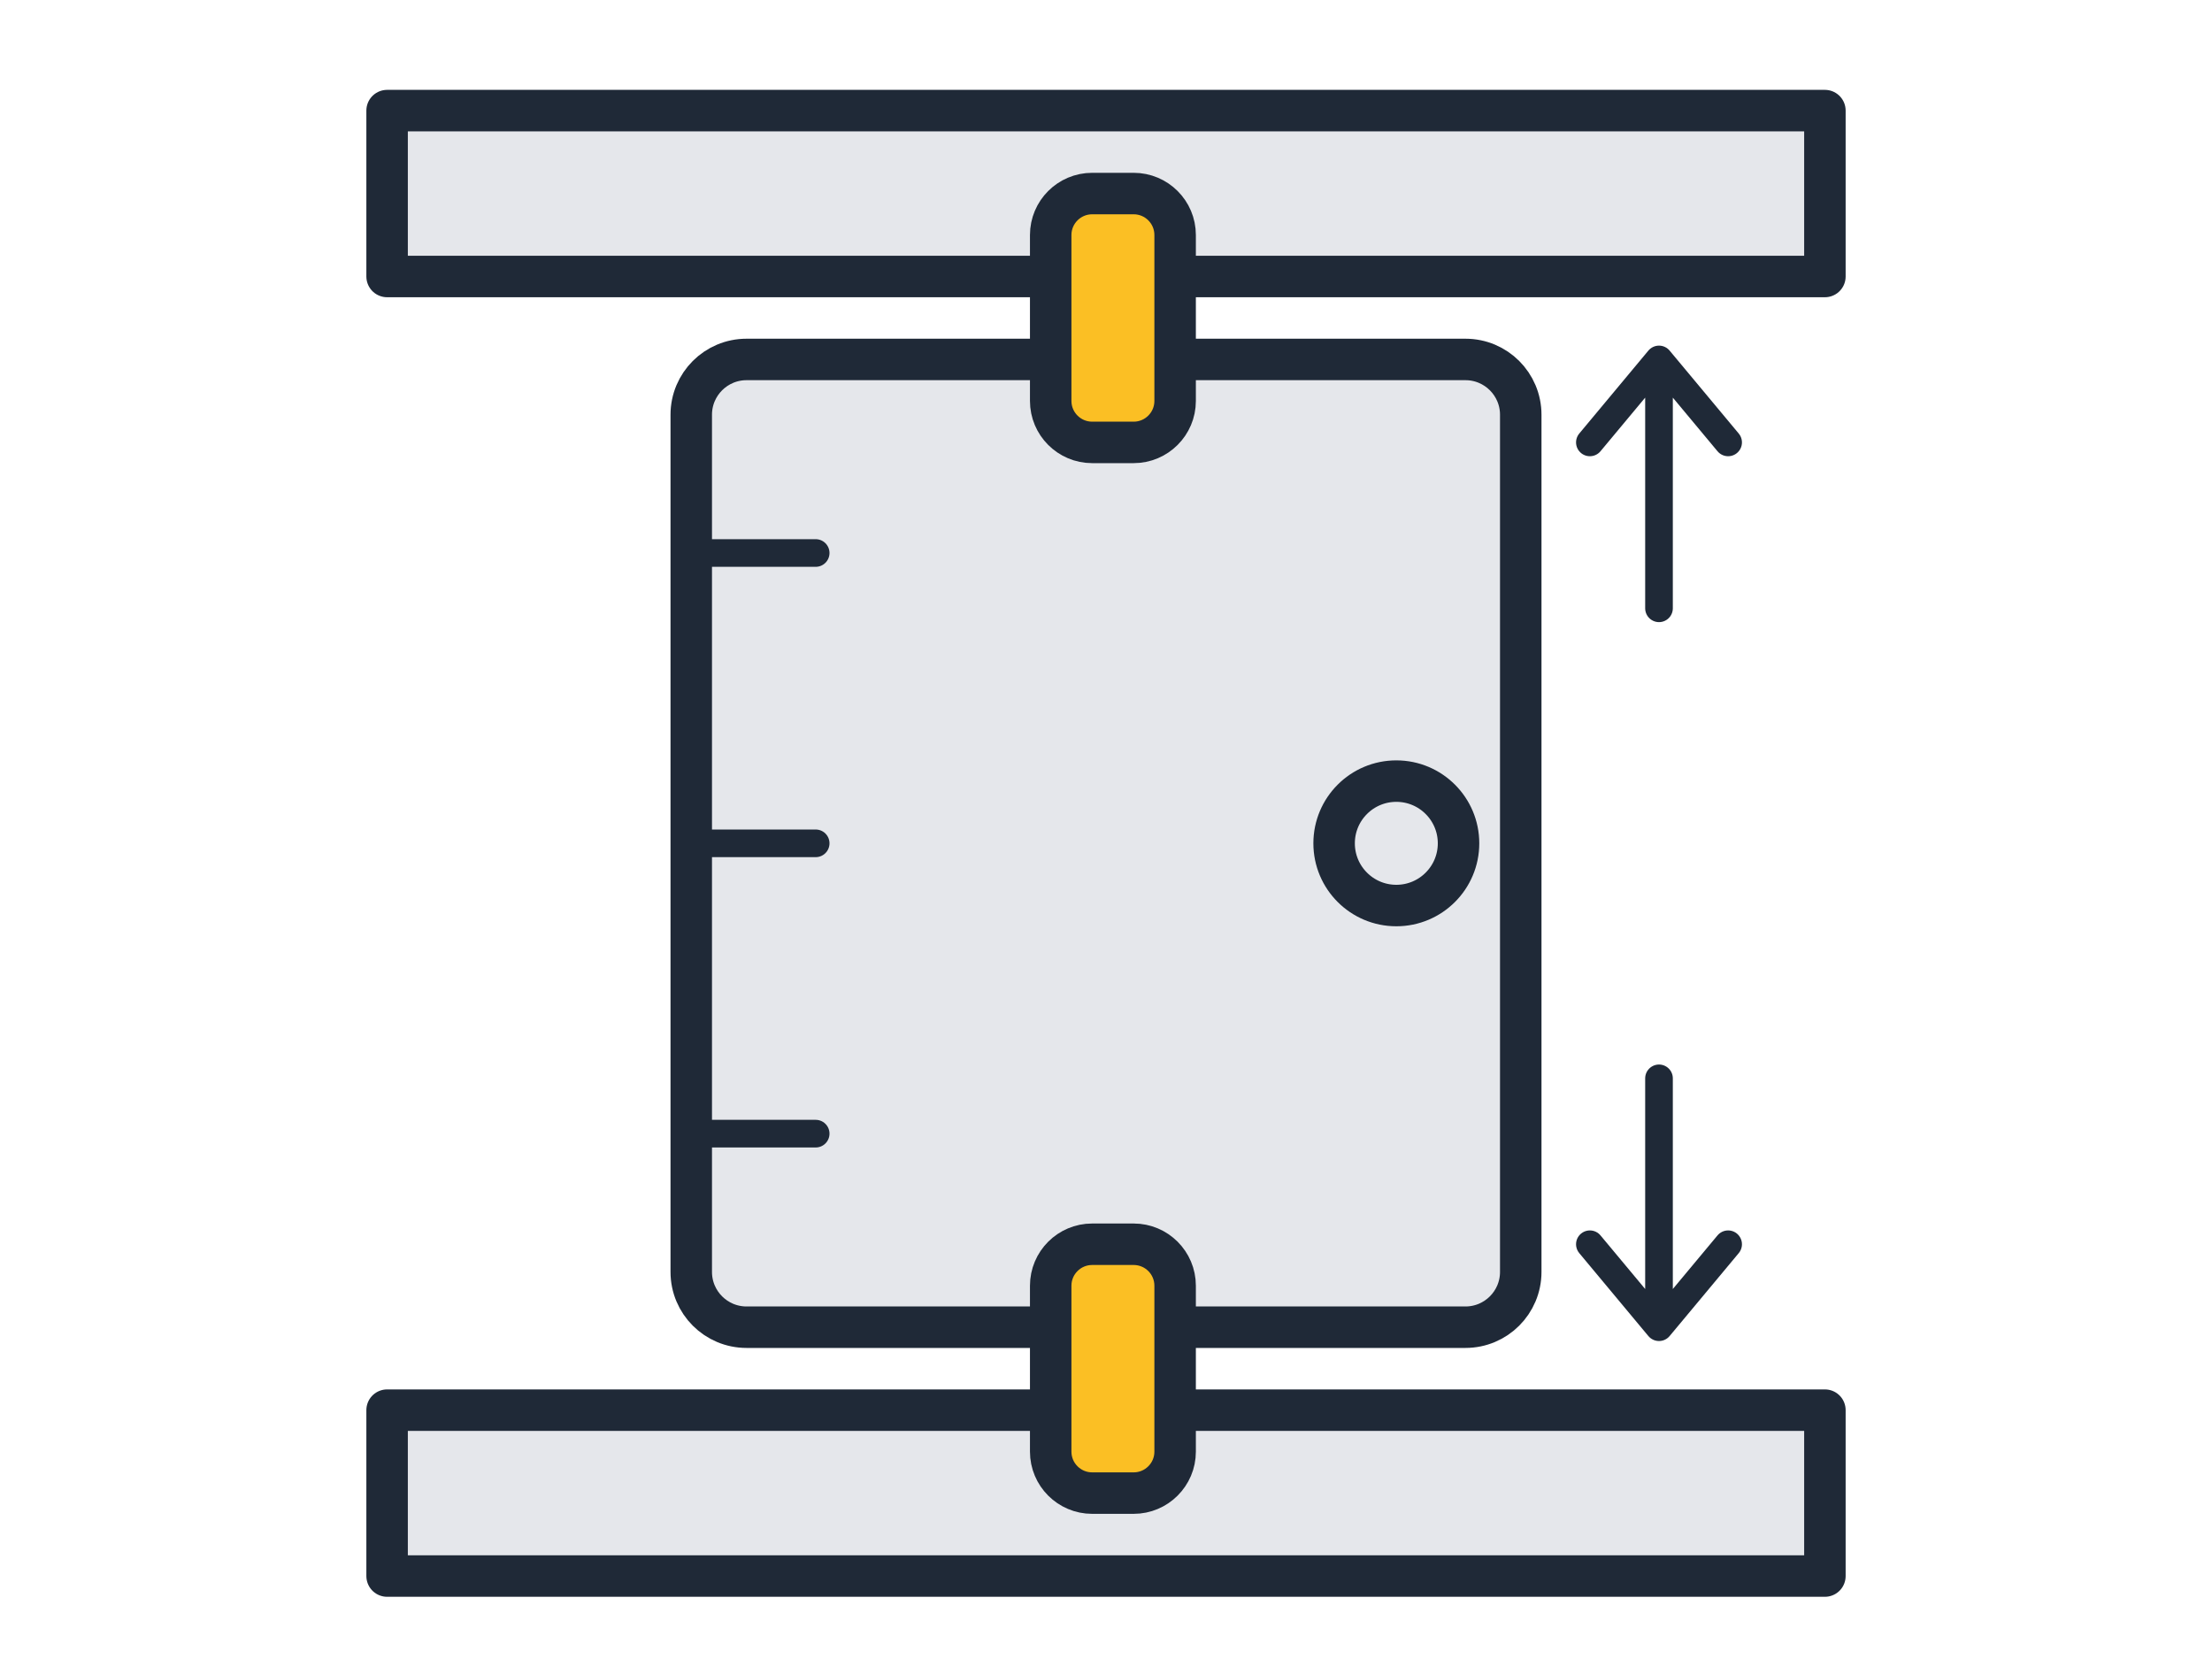
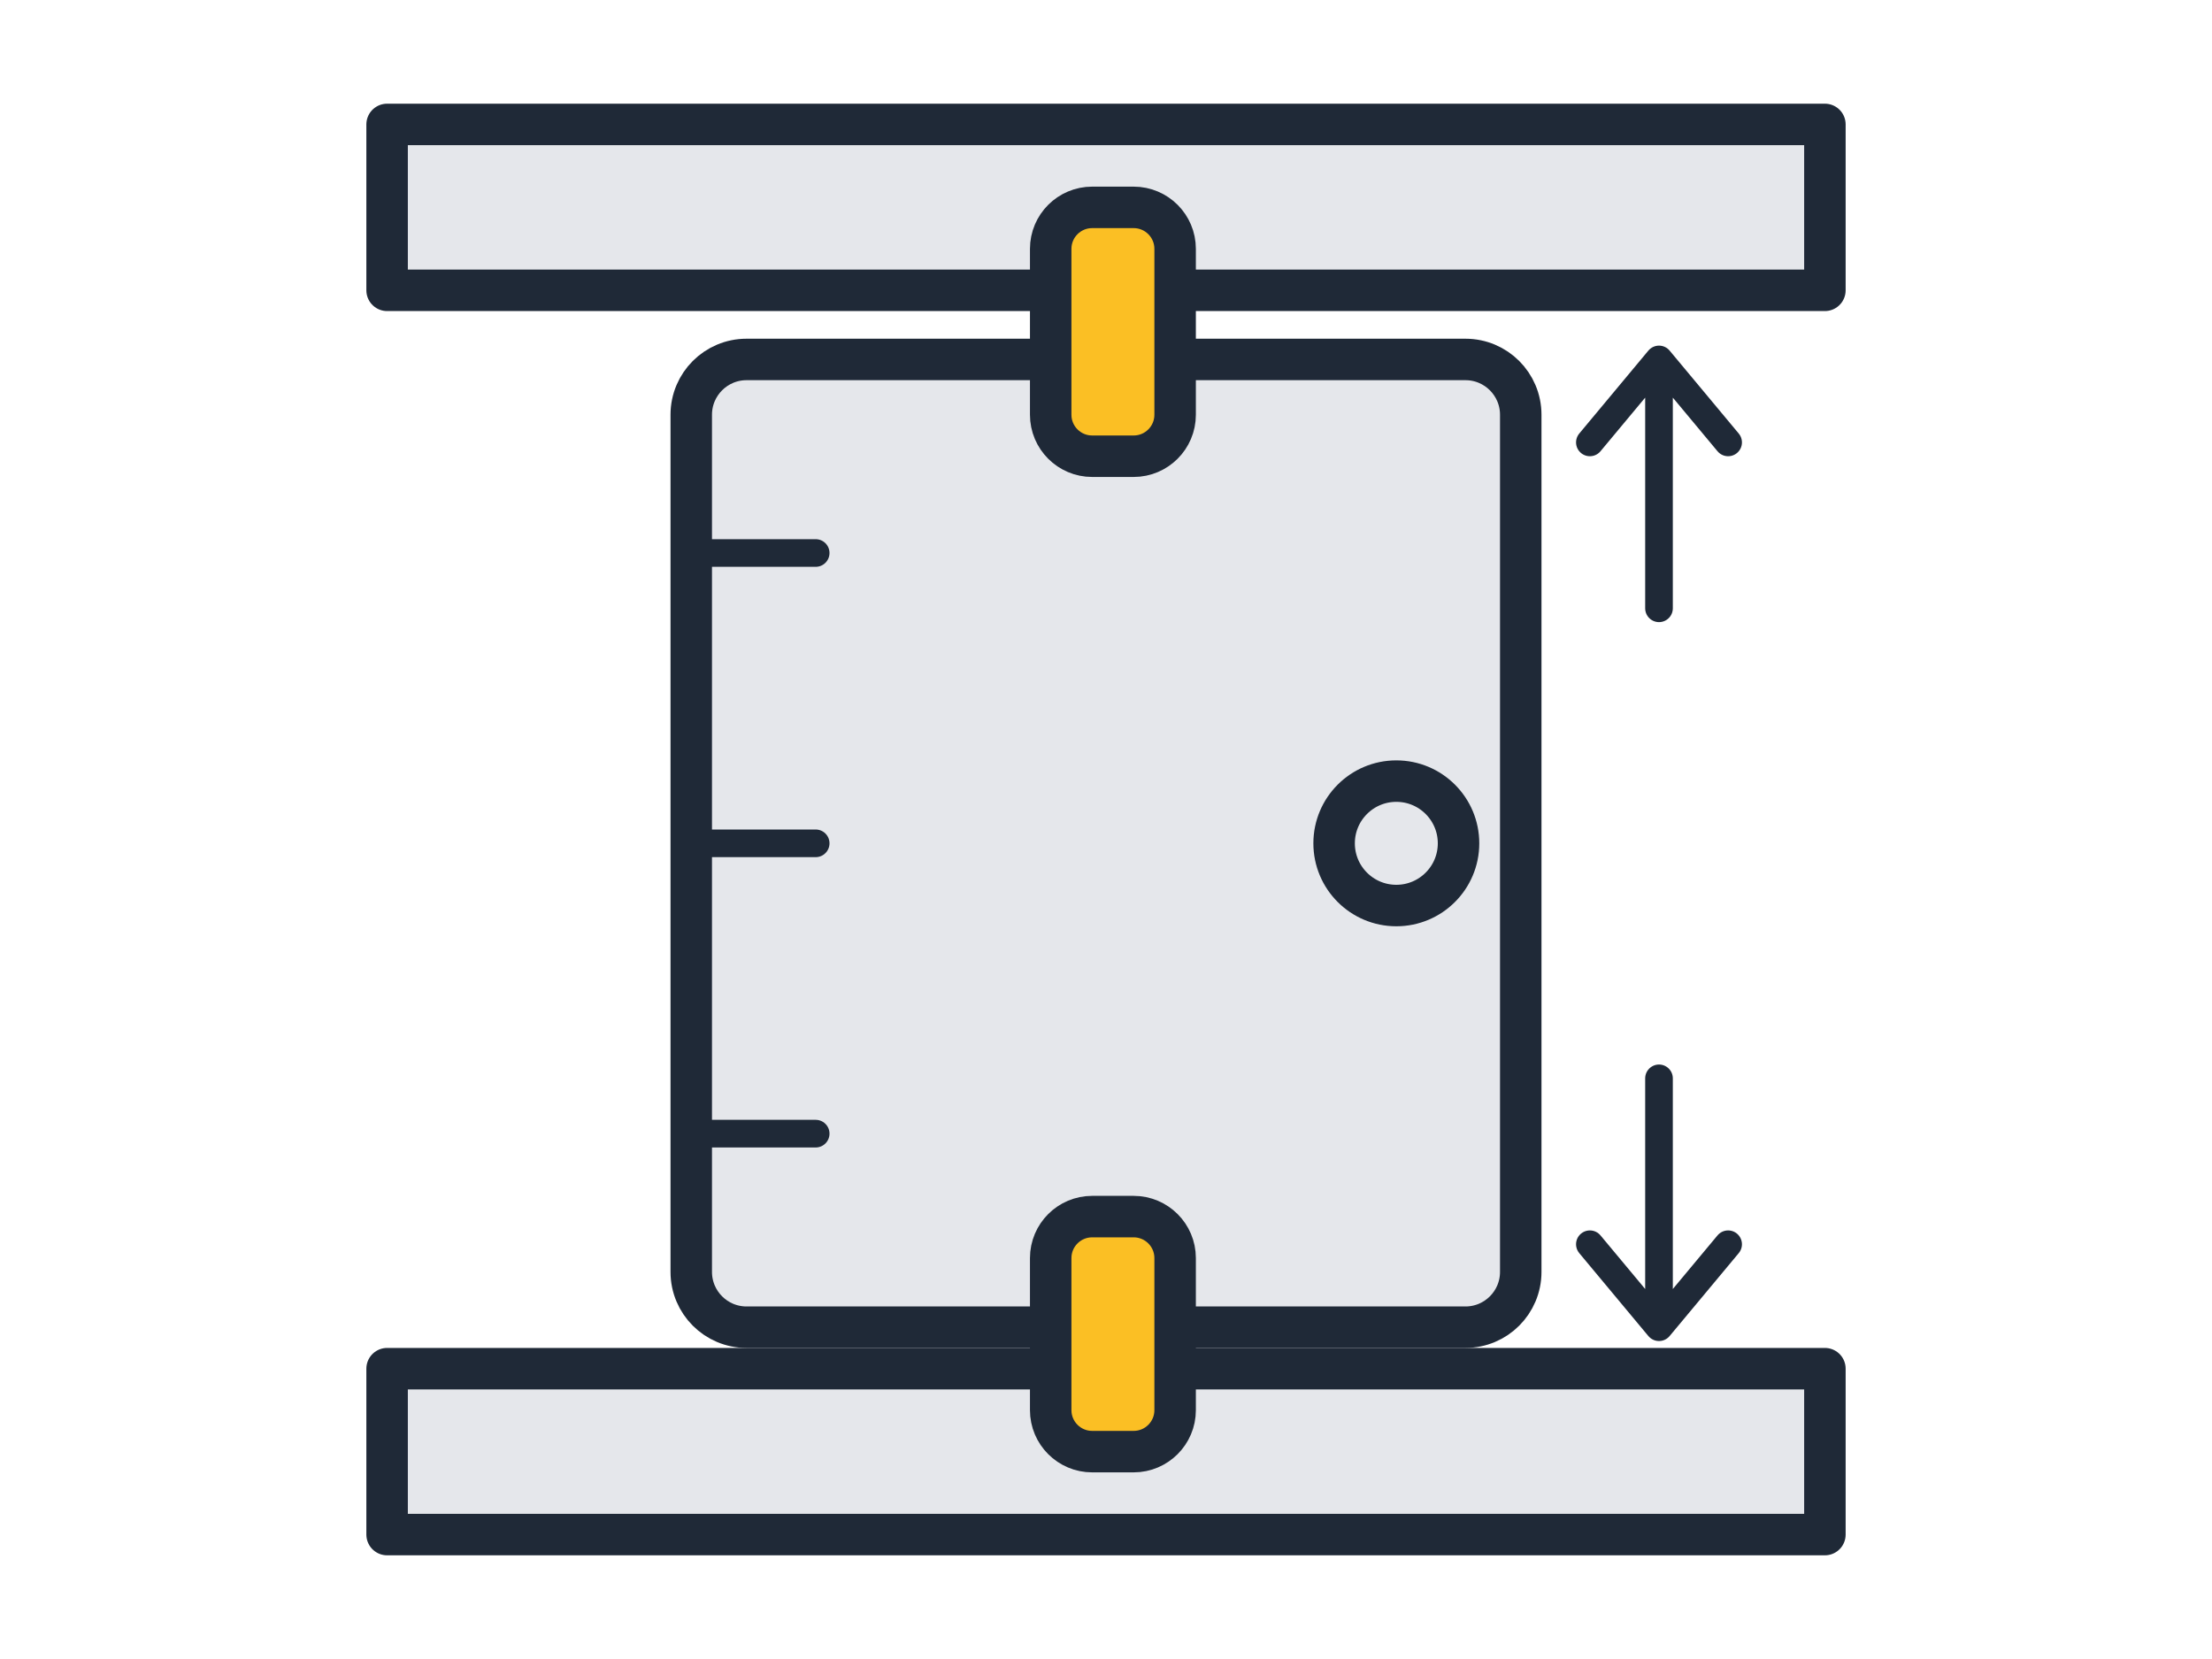
<svg xmlns="http://www.w3.org/2000/svg" viewBox="0 0 160 120" role="img" aria-label="top and bottom bolt">
  <g fill="none" stroke="#1f2937" stroke-width="3" stroke-linecap="round" stroke-linejoin="round">
-     <rect x="28" y="8" width="104" height="12" fill="#e5e7eb" />
-     <rect x="28" y="102" width="104" height="12" fill="#e5e7eb" />
+     <rect x="28" y="9" width="104" height="12" fill="#e5e7eb" />
+     <rect x="28" y="99" width="104" height="12" fill="#e5e7eb" />
    <rect x="50" y="26" width="60" height="70" rx="4" fill="#e5e7eb" />
    <path d="M50 40 L59 40 M50 61 L59 61 M50 82 L59 82" stroke-width="2" />
    <circle cx="101" cy="61" r="4.5" />
-     <rect x="76" y="14" width="9" height="18" rx="3" fill="#fbbf24" />
-     <rect x="76" y="90" width="9" height="18" rx="3" fill="#fbbf24" />
+     <rect x="76" y="15" width="9" height="18" rx="3" fill="#fbbf24" />
+     <rect x="76" y="88" width="9" height="17" rx="3" fill="#fbbf24" />
    <path d="M120 44 L120 26 M115 32 L120 26 L125 32" stroke-width="2" />
    <path d="M120 78 L120 96 M115 90 L120 96 L125 90" stroke-width="2" />
  </g>
</svg>
